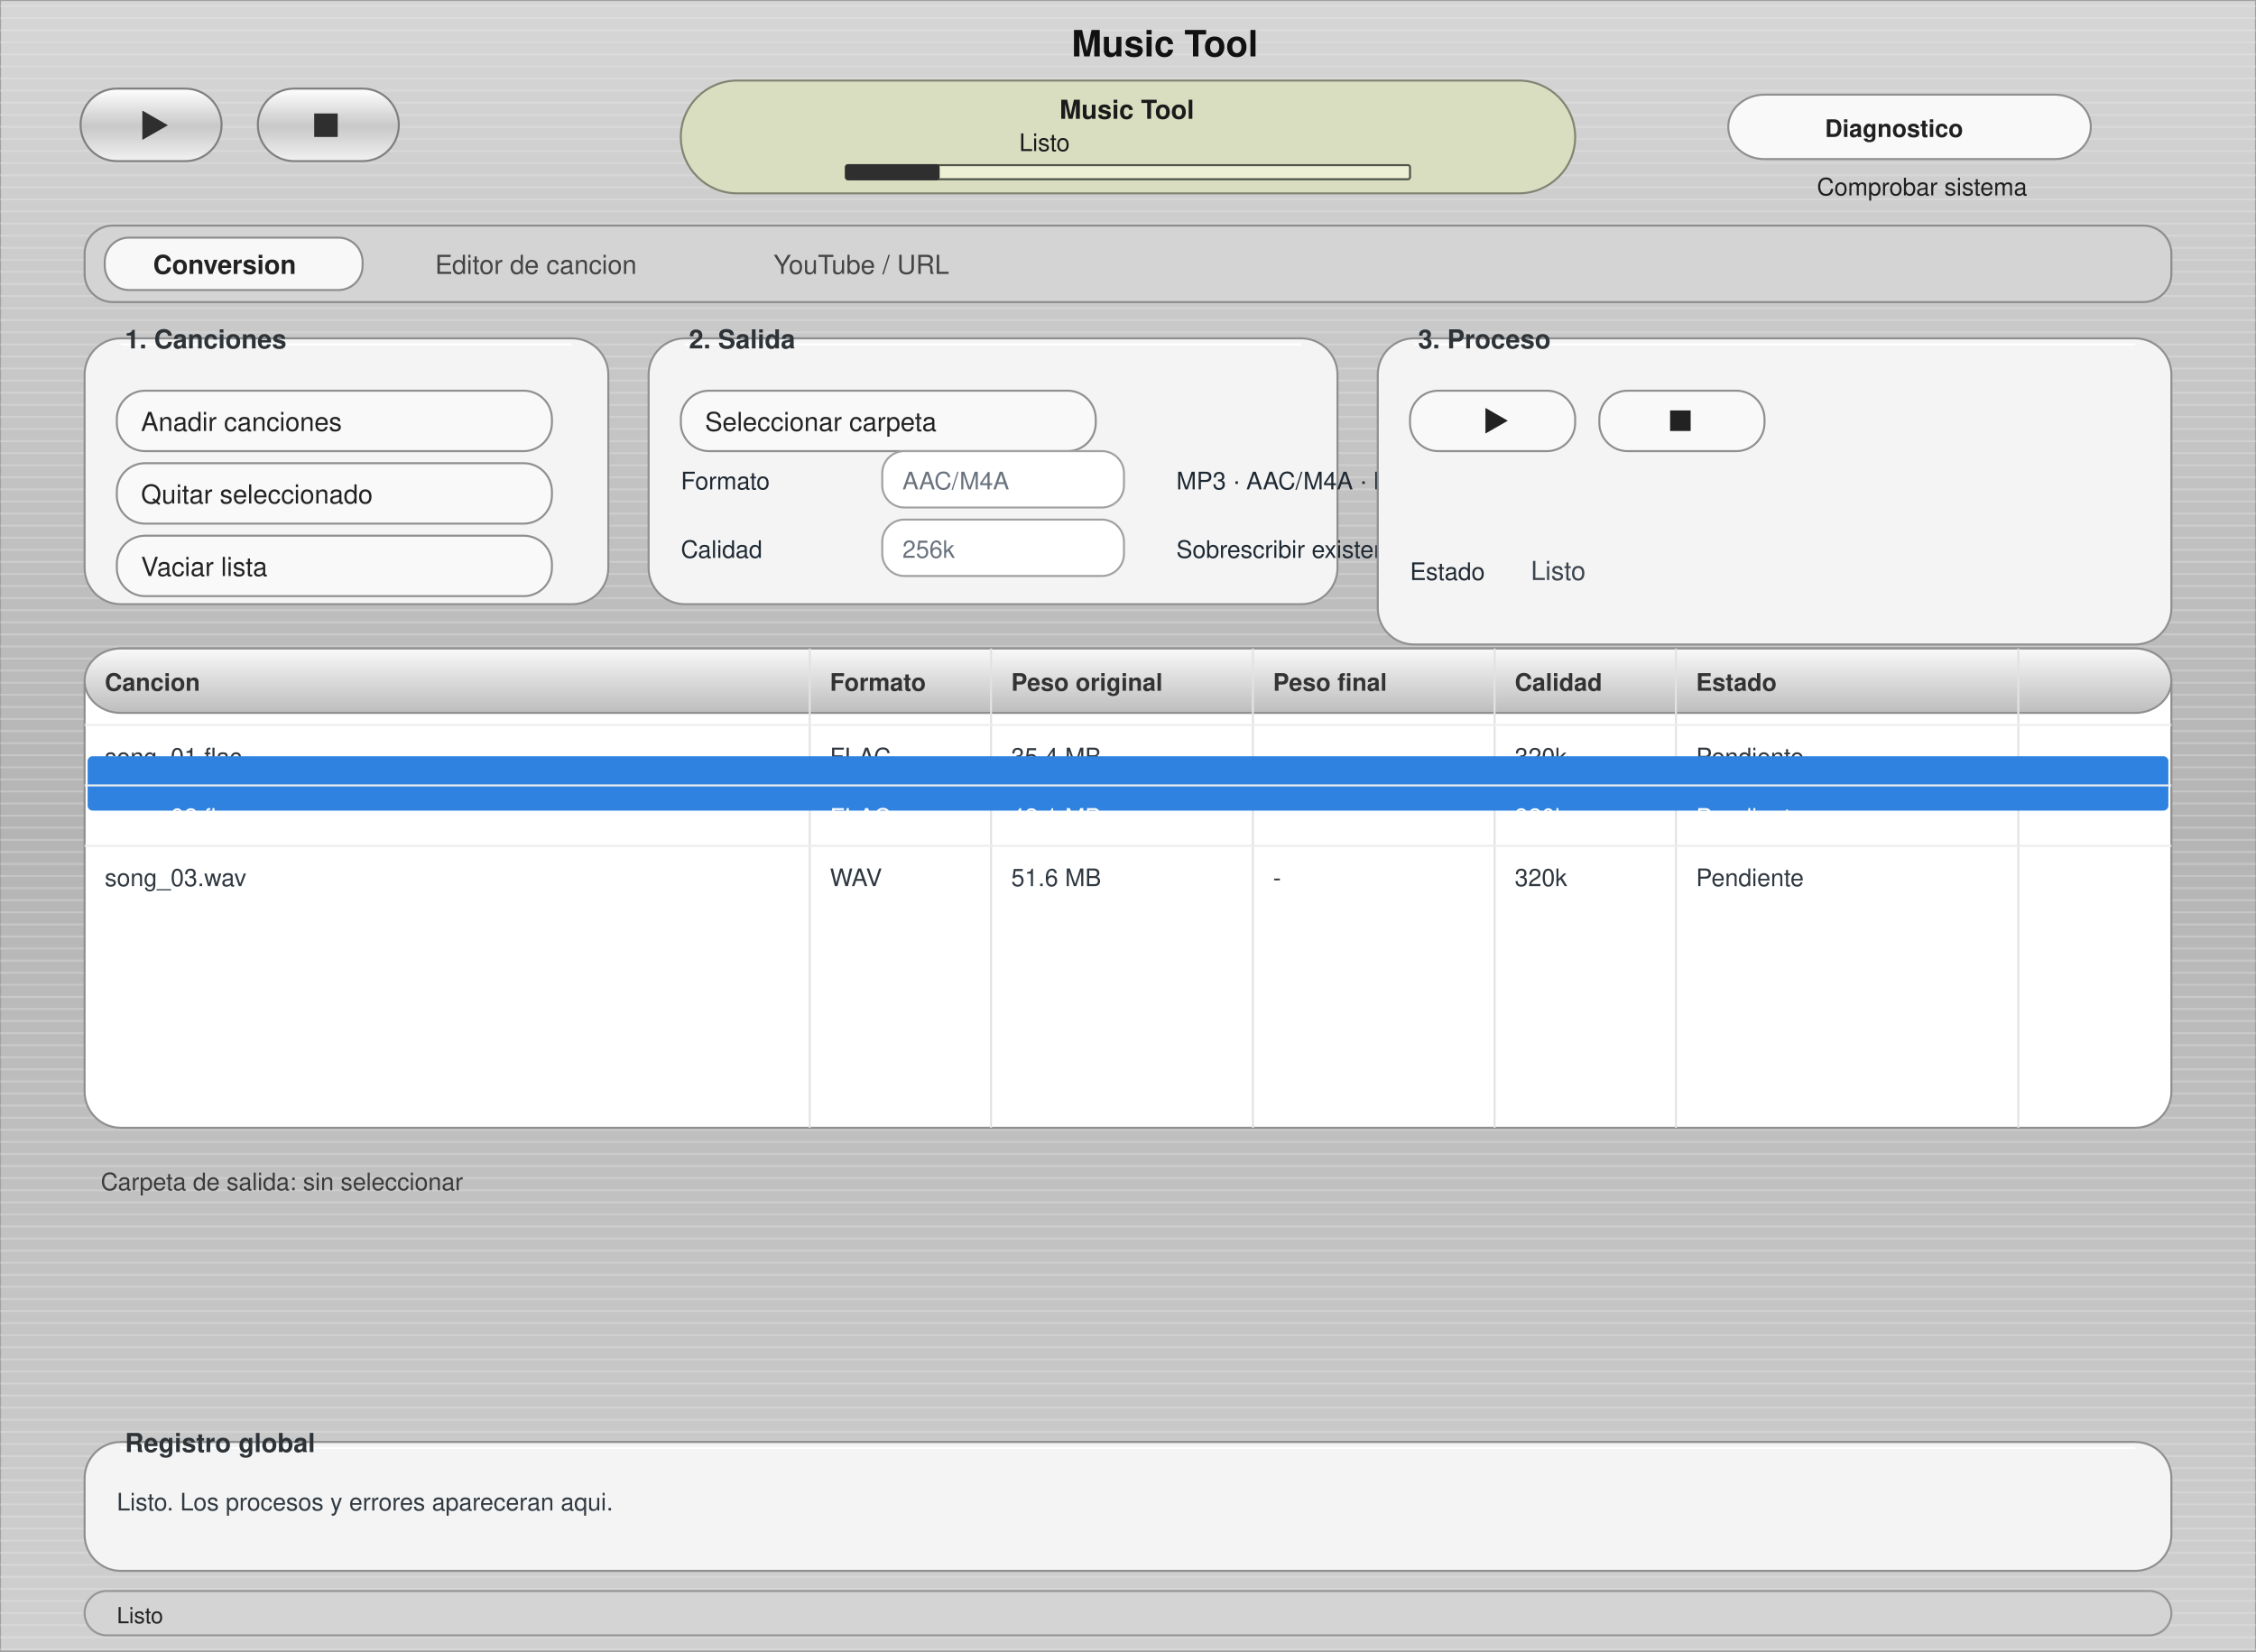
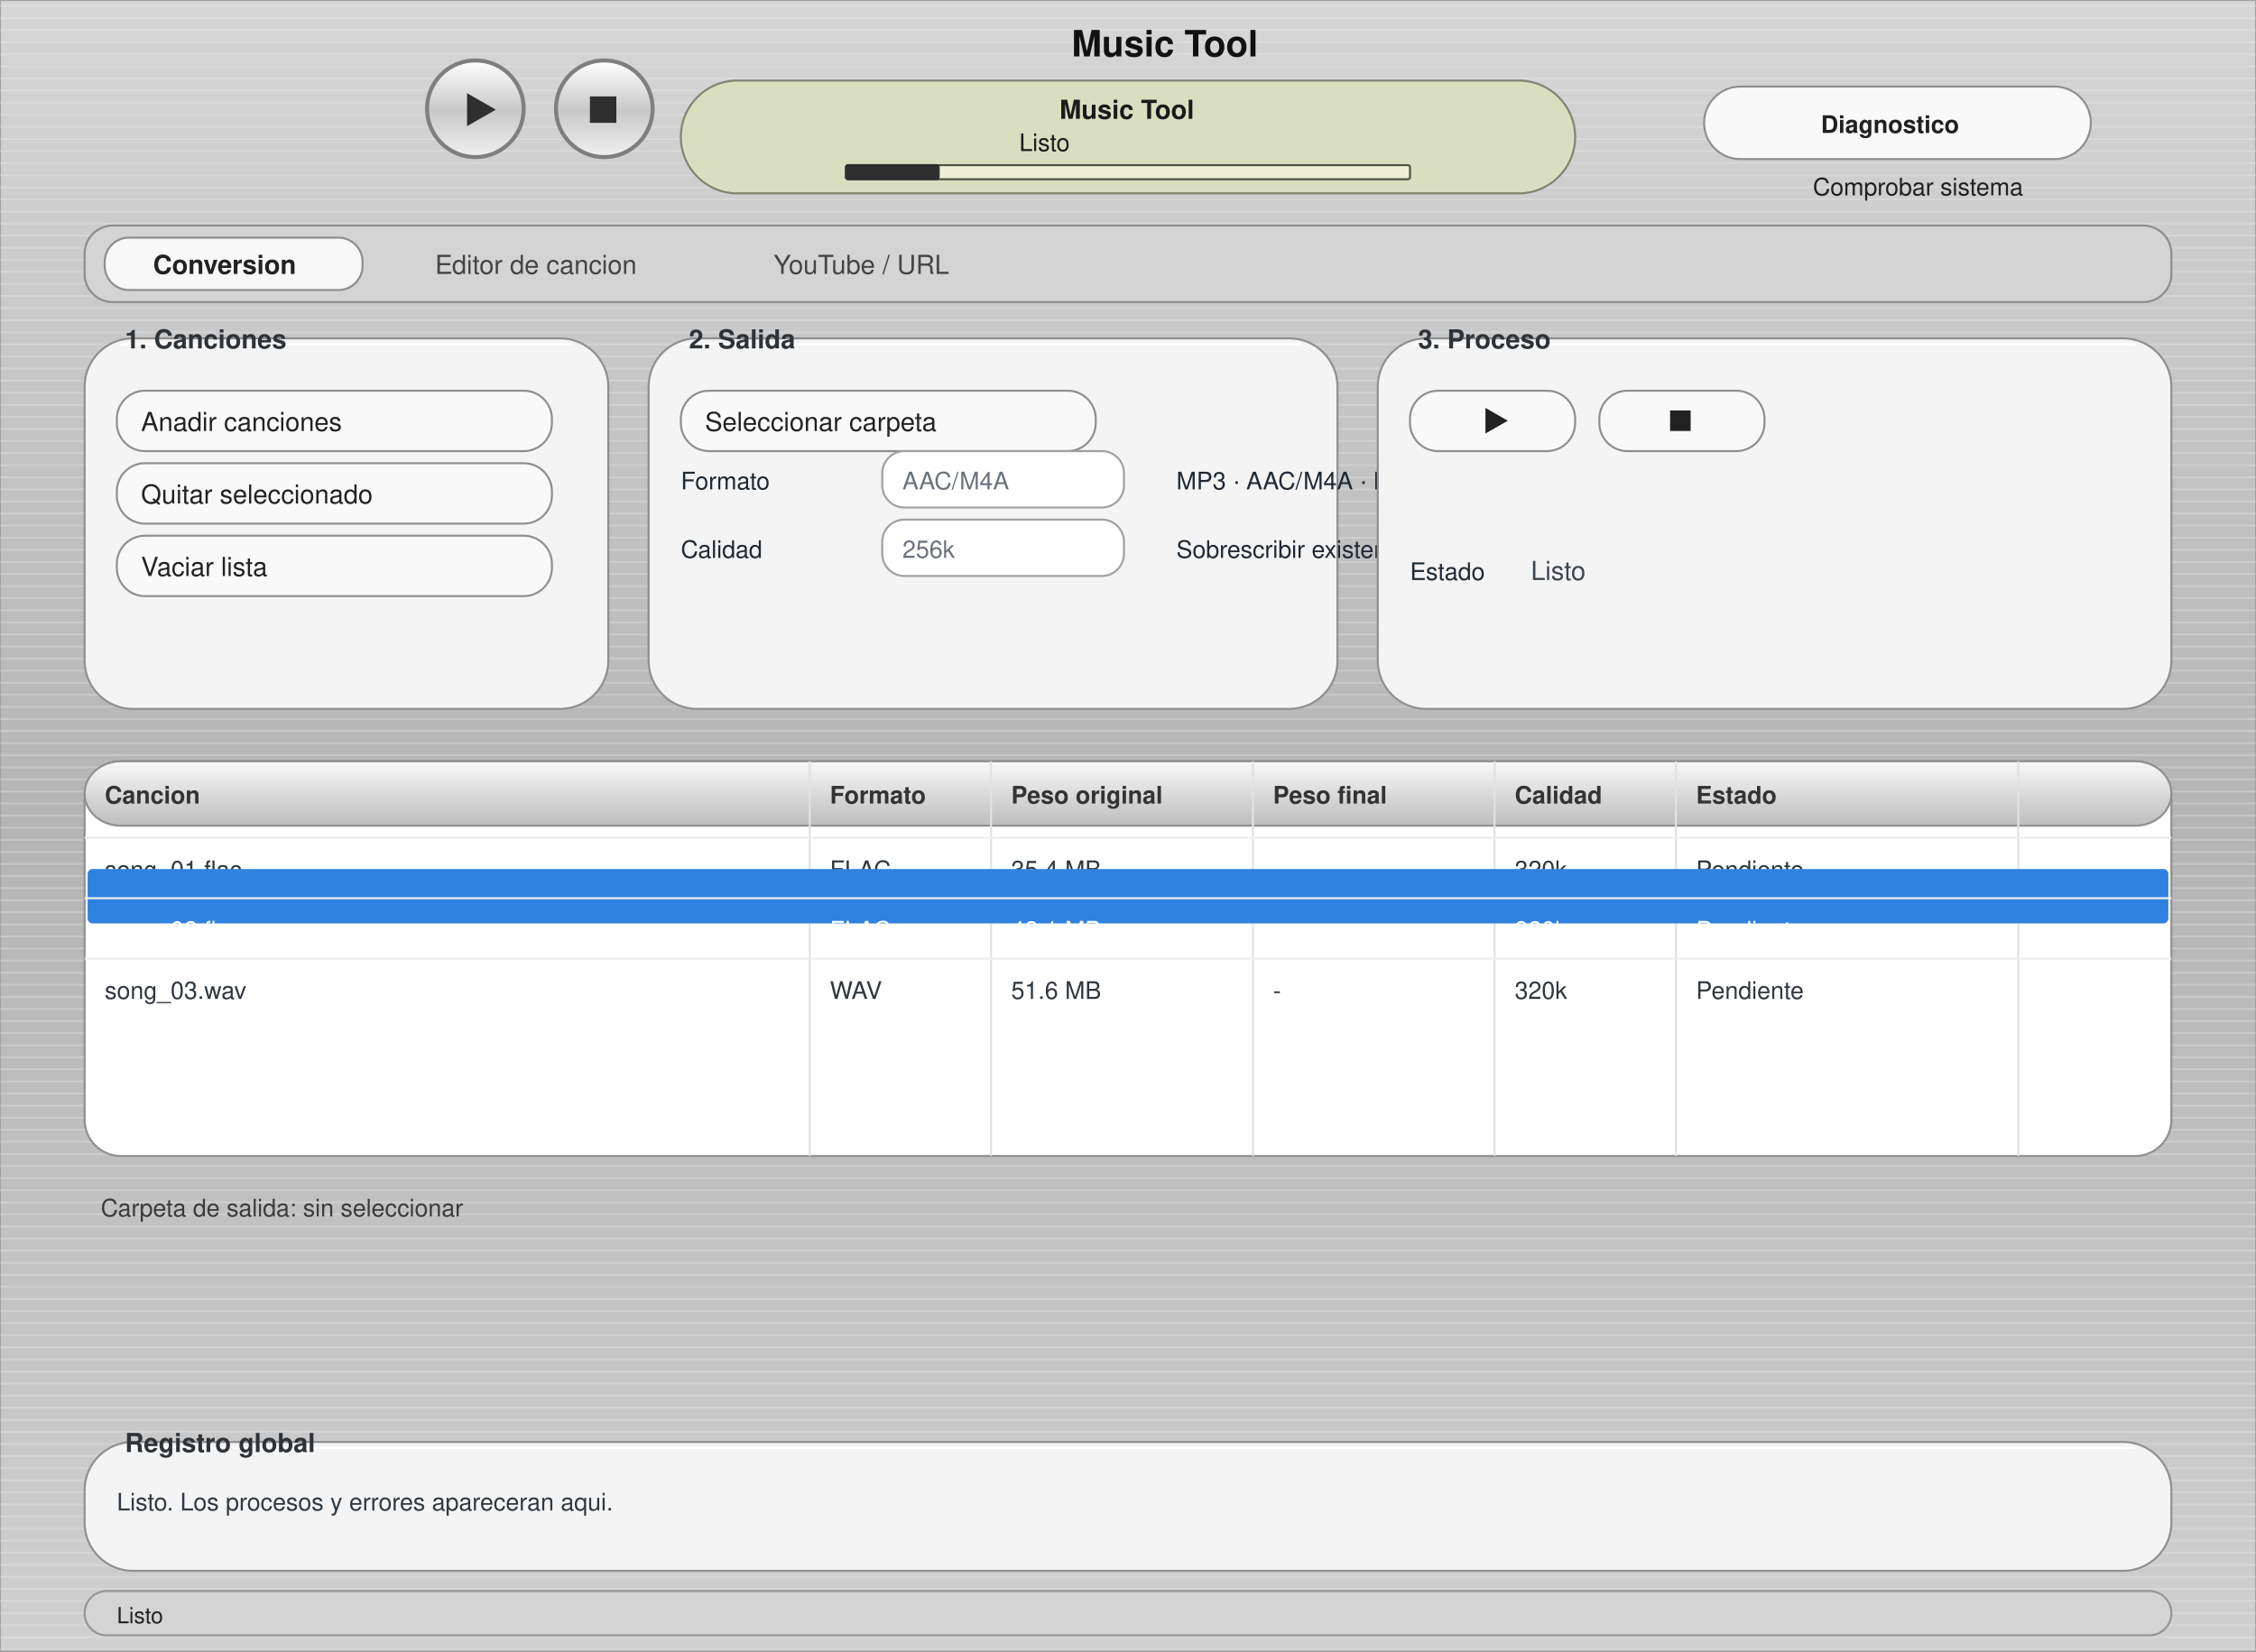
<svg xmlns="http://www.w3.org/2000/svg" width="1120" height="820" viewBox="0 0 1120 820">
  <defs>
    <linearGradient id="metal" x1="0" x2="0" y1="0" y2="1">
      <stop offset="0" stop-color="#d6d6d6" />
      <stop offset="0.5" stop-color="#b4b4b4" />
      <stop offset="1" stop-color="#d0d0d0" />
    </linearGradient>
    <linearGradient id="buttonChrome" x1="0" x2="0" y1="0" y2="1">
      <stop offset="0" stop-color="#ffffff" />
      <stop offset="0.52" stop-color="#c8c8c8" />
      <stop offset="1" stop-color="#f1f1f1" />
    </linearGradient>
    <linearGradient id="tableHeader" x1="0" x2="0" y1="0" y2="1">
      <stop offset="0" stop-color="#f9f9f9" />
      <stop offset="1" stop-color="#bdbdbd" />
    </linearGradient>
  </defs>
  <rect x="0" y="0" width="1120" height="820" rx="0" fill="url(#metal)" stroke="#a0a0a0" />
  <line x1="0" y1="3" x2="1120" y2="3" stroke="#eeeeee" opacity="0.28" />
  <line x1="0" y1="9" x2="1120" y2="9" stroke="#eeeeee" opacity="0.28" />
  <line x1="0" y1="15" x2="1120" y2="15" stroke="#eeeeee" opacity="0.28" />
  <line x1="0" y1="21" x2="1120" y2="21" stroke="#eeeeee" opacity="0.28" />
  <line x1="0" y1="27" x2="1120" y2="27" stroke="#eeeeee" opacity="0.28" />
  <line x1="0" y1="33" x2="1120" y2="33" stroke="#eeeeee" opacity="0.28" />
  <line x1="0" y1="39" x2="1120" y2="39" stroke="#eeeeee" opacity="0.28" />
  <line x1="0" y1="45" x2="1120" y2="45" stroke="#eeeeee" opacity="0.28" />
  <line x1="0" y1="51" x2="1120" y2="51" stroke="#eeeeee" opacity="0.28" />
  <line x1="0" y1="57" x2="1120" y2="57" stroke="#eeeeee" opacity="0.28" />
  <line x1="0" y1="63" x2="1120" y2="63" stroke="#eeeeee" opacity="0.28" />
  <line x1="0" y1="69" x2="1120" y2="69" stroke="#eeeeee" opacity="0.28" />
  <line x1="0" y1="75" x2="1120" y2="75" stroke="#eeeeee" opacity="0.28" />
  <line x1="0" y1="81" x2="1120" y2="81" stroke="#eeeeee" opacity="0.28" />
  <line x1="0" y1="87" x2="1120" y2="87" stroke="#eeeeee" opacity="0.28" />
  <line x1="0" y1="93" x2="1120" y2="93" stroke="#eeeeee" opacity="0.28" />
  <line x1="0" y1="99" x2="1120" y2="99" stroke="#eeeeee" opacity="0.28" />
  <line x1="0" y1="105" x2="1120" y2="105" stroke="#eeeeee" opacity="0.28" />
  <line x1="0" y1="111" x2="1120" y2="111" stroke="#eeeeee" opacity="0.28" />
  <line x1="0" y1="117" x2="1120" y2="117" stroke="#eeeeee" opacity="0.28" />
  <line x1="0" y1="123" x2="1120" y2="123" stroke="#eeeeee" opacity="0.28" />
  <line x1="0" y1="129" x2="1120" y2="129" stroke="#eeeeee" opacity="0.28" />
  <line x1="0" y1="135" x2="1120" y2="135" stroke="#eeeeee" opacity="0.28" />
  <line x1="0" y1="141" x2="1120" y2="141" stroke="#eeeeee" opacity="0.28" />
  <line x1="0" y1="147" x2="1120" y2="147" stroke="#eeeeee" opacity="0.28" />
  <line x1="0" y1="153" x2="1120" y2="153" stroke="#eeeeee" opacity="0.28" />
  <line x1="0" y1="159" x2="1120" y2="159" stroke="#eeeeee" opacity="0.28" />
  <line x1="0" y1="165" x2="1120" y2="165" stroke="#eeeeee" opacity="0.28" />
  <line x1="0" y1="171" x2="1120" y2="171" stroke="#eeeeee" opacity="0.28" />
  <line x1="0" y1="177" x2="1120" y2="177" stroke="#eeeeee" opacity="0.28" />
  <line x1="0" y1="183" x2="1120" y2="183" stroke="#eeeeee" opacity="0.28" />
  <line x1="0" y1="189" x2="1120" y2="189" stroke="#eeeeee" opacity="0.28" />
  <line x1="0" y1="195" x2="1120" y2="195" stroke="#eeeeee" opacity="0.28" />
  <line x1="0" y1="201" x2="1120" y2="201" stroke="#eeeeee" opacity="0.28" />
  <line x1="0" y1="207" x2="1120" y2="207" stroke="#eeeeee" opacity="0.28" />
  <line x1="0" y1="213" x2="1120" y2="213" stroke="#eeeeee" opacity="0.28" />
  <line x1="0" y1="219" x2="1120" y2="219" stroke="#eeeeee" opacity="0.28" />
  <line x1="0" y1="225" x2="1120" y2="225" stroke="#eeeeee" opacity="0.28" />
  <line x1="0" y1="231" x2="1120" y2="231" stroke="#eeeeee" opacity="0.28" />
  <line x1="0" y1="237" x2="1120" y2="237" stroke="#eeeeee" opacity="0.28" />
  <line x1="0" y1="243" x2="1120" y2="243" stroke="#eeeeee" opacity="0.28" />
  <line x1="0" y1="249" x2="1120" y2="249" stroke="#eeeeee" opacity="0.28" />
  <line x1="0" y1="255" x2="1120" y2="255" stroke="#eeeeee" opacity="0.28" />
  <line x1="0" y1="261" x2="1120" y2="261" stroke="#eeeeee" opacity="0.28" />
  <line x1="0" y1="267" x2="1120" y2="267" stroke="#eeeeee" opacity="0.28" />
  <line x1="0" y1="273" x2="1120" y2="273" stroke="#eeeeee" opacity="0.28" />
  <line x1="0" y1="279" x2="1120" y2="279" stroke="#eeeeee" opacity="0.28" />
  <line x1="0" y1="285" x2="1120" y2="285" stroke="#eeeeee" opacity="0.28" />
  <line x1="0" y1="291" x2="1120" y2="291" stroke="#eeeeee" opacity="0.28" />
  <line x1="0" y1="297" x2="1120" y2="297" stroke="#eeeeee" opacity="0.28" />
  <line x1="0" y1="303" x2="1120" y2="303" stroke="#eeeeee" opacity="0.28" />
  <line x1="0" y1="309" x2="1120" y2="309" stroke="#eeeeee" opacity="0.28" />
  <line x1="0" y1="315" x2="1120" y2="315" stroke="#eeeeee" opacity="0.28" />
  <line x1="0" y1="321" x2="1120" y2="321" stroke="#eeeeee" opacity="0.28" />
  <line x1="0" y1="327" x2="1120" y2="327" stroke="#eeeeee" opacity="0.28" />
  <line x1="0" y1="333" x2="1120" y2="333" stroke="#eeeeee" opacity="0.28" />
  <line x1="0" y1="339" x2="1120" y2="339" stroke="#eeeeee" opacity="0.28" />
  <line x1="0" y1="345" x2="1120" y2="345" stroke="#eeeeee" opacity="0.28" />
  <line x1="0" y1="351" x2="1120" y2="351" stroke="#eeeeee" opacity="0.28" />
  <line x1="0" y1="357" x2="1120" y2="357" stroke="#eeeeee" opacity="0.28" />
  <line x1="0" y1="363" x2="1120" y2="363" stroke="#eeeeee" opacity="0.28" />
  <line x1="0" y1="369" x2="1120" y2="369" stroke="#eeeeee" opacity="0.28" />
  <line x1="0" y1="375" x2="1120" y2="375" stroke="#eeeeee" opacity="0.28" />
  <line x1="0" y1="381" x2="1120" y2="381" stroke="#eeeeee" opacity="0.28" />
  <line x1="0" y1="387" x2="1120" y2="387" stroke="#eeeeee" opacity="0.28" />
  <line x1="0" y1="393" x2="1120" y2="393" stroke="#eeeeee" opacity="0.28" />
  <line x1="0" y1="399" x2="1120" y2="399" stroke="#eeeeee" opacity="0.28" />
  <line x1="0" y1="405" x2="1120" y2="405" stroke="#eeeeee" opacity="0.28" />
  <line x1="0" y1="411" x2="1120" y2="411" stroke="#eeeeee" opacity="0.28" />
  <line x1="0" y1="417" x2="1120" y2="417" stroke="#eeeeee" opacity="0.28" />
  <line x1="0" y1="423" x2="1120" y2="423" stroke="#eeeeee" opacity="0.28" />
  <line x1="0" y1="429" x2="1120" y2="429" stroke="#eeeeee" opacity="0.28" />
  <line x1="0" y1="435" x2="1120" y2="435" stroke="#eeeeee" opacity="0.28" />
  <line x1="0" y1="441" x2="1120" y2="441" stroke="#eeeeee" opacity="0.28" />
  <line x1="0" y1="447" x2="1120" y2="447" stroke="#eeeeee" opacity="0.28" />
  <line x1="0" y1="453" x2="1120" y2="453" stroke="#eeeeee" opacity="0.28" />
  <line x1="0" y1="459" x2="1120" y2="459" stroke="#eeeeee" opacity="0.28" />
  <line x1="0" y1="465" x2="1120" y2="465" stroke="#eeeeee" opacity="0.28" />
  <line x1="0" y1="471" x2="1120" y2="471" stroke="#eeeeee" opacity="0.28" />
  <line x1="0" y1="477" x2="1120" y2="477" stroke="#eeeeee" opacity="0.28" />
  <line x1="0" y1="483" x2="1120" y2="483" stroke="#eeeeee" opacity="0.28" />
  <line x1="0" y1="489" x2="1120" y2="489" stroke="#eeeeee" opacity="0.28" />
  <line x1="0" y1="495" x2="1120" y2="495" stroke="#eeeeee" opacity="0.28" />
  <line x1="0" y1="501" x2="1120" y2="501" stroke="#eeeeee" opacity="0.28" />
  <line x1="0" y1="507" x2="1120" y2="507" stroke="#eeeeee" opacity="0.28" />
  <line x1="0" y1="513" x2="1120" y2="513" stroke="#eeeeee" opacity="0.28" />
  <line x1="0" y1="519" x2="1120" y2="519" stroke="#eeeeee" opacity="0.28" />
  <line x1="0" y1="525" x2="1120" y2="525" stroke="#eeeeee" opacity="0.28" />
  <line x1="0" y1="531" x2="1120" y2="531" stroke="#eeeeee" opacity="0.28" />
  <line x1="0" y1="537" x2="1120" y2="537" stroke="#eeeeee" opacity="0.28" />
  <line x1="0" y1="543" x2="1120" y2="543" stroke="#eeeeee" opacity="0.28" />
  <line x1="0" y1="549" x2="1120" y2="549" stroke="#eeeeee" opacity="0.28" />
  <line x1="0" y1="555" x2="1120" y2="555" stroke="#eeeeee" opacity="0.28" />
  <line x1="0" y1="561" x2="1120" y2="561" stroke="#eeeeee" opacity="0.28" />
  <line x1="0" y1="567" x2="1120" y2="567" stroke="#eeeeee" opacity="0.28" />
  <line x1="0" y1="573" x2="1120" y2="573" stroke="#eeeeee" opacity="0.28" />
  <line x1="0" y1="579" x2="1120" y2="579" stroke="#eeeeee" opacity="0.28" />
  <line x1="0" y1="585" x2="1120" y2="585" stroke="#eeeeee" opacity="0.28" />
  <line x1="0" y1="591" x2="1120" y2="591" stroke="#eeeeee" opacity="0.28" />
  <line x1="0" y1="597" x2="1120" y2="597" stroke="#eeeeee" opacity="0.28" />
  <line x1="0" y1="603" x2="1120" y2="603" stroke="#eeeeee" opacity="0.28" />
  <line x1="0" y1="609" x2="1120" y2="609" stroke="#eeeeee" opacity="0.28" />
  <line x1="0" y1="615" x2="1120" y2="615" stroke="#eeeeee" opacity="0.28" />
  <line x1="0" y1="621" x2="1120" y2="621" stroke="#eeeeee" opacity="0.28" />
  <line x1="0" y1="627" x2="1120" y2="627" stroke="#eeeeee" opacity="0.28" />
  <line x1="0" y1="633" x2="1120" y2="633" stroke="#eeeeee" opacity="0.28" />
  <line x1="0" y1="639" x2="1120" y2="639" stroke="#eeeeee" opacity="0.28" />
  <line x1="0" y1="645" x2="1120" y2="645" stroke="#eeeeee" opacity="0.28" />
  <line x1="0" y1="651" x2="1120" y2="651" stroke="#eeeeee" opacity="0.28" />
  <line x1="0" y1="657" x2="1120" y2="657" stroke="#eeeeee" opacity="0.28" />
  <line x1="0" y1="663" x2="1120" y2="663" stroke="#eeeeee" opacity="0.28" />
  <line x1="0" y1="669" x2="1120" y2="669" stroke="#eeeeee" opacity="0.28" />
  <line x1="0" y1="675" x2="1120" y2="675" stroke="#eeeeee" opacity="0.28" />
  <line x1="0" y1="681" x2="1120" y2="681" stroke="#eeeeee" opacity="0.28" />
  <line x1="0" y1="687" x2="1120" y2="687" stroke="#eeeeee" opacity="0.28" />
  <line x1="0" y1="693" x2="1120" y2="693" stroke="#eeeeee" opacity="0.28" />
  <line x1="0" y1="699" x2="1120" y2="699" stroke="#eeeeee" opacity="0.28" />
  <line x1="0" y1="705" x2="1120" y2="705" stroke="#eeeeee" opacity="0.28" />
  <line x1="0" y1="711" x2="1120" y2="711" stroke="#eeeeee" opacity="0.28" />
  <line x1="0" y1="717" x2="1120" y2="717" stroke="#eeeeee" opacity="0.28" />
  <line x1="0" y1="723" x2="1120" y2="723" stroke="#eeeeee" opacity="0.28" />
  <line x1="0" y1="729" x2="1120" y2="729" stroke="#eeeeee" opacity="0.28" />
  <line x1="0" y1="735" x2="1120" y2="735" stroke="#eeeeee" opacity="0.28" />
  <line x1="0" y1="741" x2="1120" y2="741" stroke="#eeeeee" opacity="0.28" />
  <line x1="0" y1="747" x2="1120" y2="747" stroke="#eeeeee" opacity="0.28" />
  <line x1="0" y1="753" x2="1120" y2="753" stroke="#eeeeee" opacity="0.28" />
  <line x1="0" y1="759" x2="1120" y2="759" stroke="#eeeeee" opacity="0.28" />
  <line x1="0" y1="765" x2="1120" y2="765" stroke="#eeeeee" opacity="0.28" />
  <line x1="0" y1="771" x2="1120" y2="771" stroke="#eeeeee" opacity="0.28" />
  <line x1="0" y1="777" x2="1120" y2="777" stroke="#eeeeee" opacity="0.28" />
  <line x1="0" y1="783" x2="1120" y2="783" stroke="#eeeeee" opacity="0.28" />
  <line x1="0" y1="789" x2="1120" y2="789" stroke="#eeeeee" opacity="0.28" />
  <line x1="0" y1="795" x2="1120" y2="795" stroke="#eeeeee" opacity="0.28" />
  <line x1="0" y1="801" x2="1120" y2="801" stroke="#eeeeee" opacity="0.28" />
  <line x1="0" y1="807" x2="1120" y2="807" stroke="#eeeeee" opacity="0.28" />
  <line x1="0" y1="813" x2="1120" y2="813" stroke="#eeeeee" opacity="0.28" />
  <line x1="0" y1="819" x2="1120" y2="819" stroke="#eeeeee" opacity="0.28" />
  <text x="532" y="28" font-family="-apple-system, BlinkMacSystemFont, Helvetica, Arial, sans-serif" font-size="18" font-weight="700" fill="#111111">Music Tool</text>
-   <rect x="40" y="44" width="70" height="36" rx="18" fill="url(#buttonChrome)" stroke="#7f7f7f" />
-   <text x="69" y="68" font-family="-apple-system, BlinkMacSystemFont, Helvetica, Arial, sans-serif" font-size="16" font-weight="700" fill="#2f2f2f">▶</text>
-   <rect x="128" y="44" width="70" height="36" rx="18" fill="url(#buttonChrome)" stroke="#7f7f7f" />
-   <text x="157" y="68" font-family="-apple-system, BlinkMacSystemFont, Helvetica, Arial, sans-serif" font-size="16" font-weight="700" fill="#2f2f2f">■</text>
+   <circle cx="236" cy="54" r="24" fill="url(#buttonChrome)" stroke="#7f7f7f" stroke-width="2" />
+   <text x="230" y="61" font-family="-apple-system, BlinkMacSystemFont, Helvetica, Arial, sans-serif" font-size="18" font-weight="700" fill="#2f2f2f">▶</text>
+   <circle cx="300" cy="54" r="24" fill="url(#buttonChrome)" stroke="#7f7f7f" stroke-width="2" />
+   <text x="294" y="61" font-family="-apple-system, BlinkMacSystemFont, Helvetica, Arial, sans-serif" font-size="18" font-weight="700" fill="#2f2f2f">■</text>
  <rect x="338" y="40" width="444" height="56" rx="28" fill="#d9dec0" stroke="#7f8572" />
  <text x="526" y="59" font-family="-apple-system, BlinkMacSystemFont, Helvetica, Arial, sans-serif" font-size="13" font-weight="700" fill="#1b1b1b">Music Tool</text>
  <text x="506" y="75" font-family="-apple-system, BlinkMacSystemFont, Helvetica, Arial, sans-serif" font-size="12" font-weight="400" fill="#1b1b1b">Listo</text>
  <rect x="420" y="82" width="280" height="7" rx="1" fill="#edf0d5" stroke="#4f5447" />
  <rect x="420" y="82" width="46" height="7" rx="1" fill="#2f2f2f" stroke="#2f2f2f" />
-   <rect x="858" y="47" width="180" height="32" rx="18" fill="#f9f9f9" stroke="#8f8f8f" />
-   <text x="906" y="68" font-family="-apple-system, BlinkMacSystemFont, Helvetica, Arial, sans-serif" font-size="12" font-weight="700" fill="#202020">Diagnostico</text>
-   <text x="902" y="97" font-family="-apple-system, BlinkMacSystemFont, Helvetica, Arial, sans-serif" font-size="12" font-weight="400" fill="#202020">Comprobar sistema</text>
+   <rect x="846" y="43" width="192" height="36" rx="18" fill="#f9f9f9" stroke="#8f8f8f" />
+   <text x="904" y="66" font-family="-apple-system, BlinkMacSystemFont, Helvetica, Arial, sans-serif" font-size="12" font-weight="700" fill="#202020">Diagnostico</text>
+   <text x="900" y="97" font-family="-apple-system, BlinkMacSystemFont, Helvetica, Arial, sans-serif" font-size="12" font-weight="400" fill="#202020">Comprobar sistema</text>
  <rect x="42" y="112" width="1036" height="38" rx="14" fill="#d4d4d4" stroke="#8d8d8d" />
  <rect x="52" y="118" width="128" height="26" rx="12" fill="#f8f8f8" stroke="#8d8d8d" />
  <text x="76" y="136" font-family="-apple-system, BlinkMacSystemFont, Helvetica, Arial, sans-serif" font-size="13" font-weight="600" fill="#222">Conversion</text>
  <text x="216" y="136" font-family="-apple-system, BlinkMacSystemFont, Helvetica, Arial, sans-serif" font-size="13" font-weight="500" fill="#444">Editor de cancion</text>
  <text x="384" y="136" font-family="-apple-system, BlinkMacSystemFont, Helvetica, Arial, sans-serif" font-size="13" font-weight="500" fill="#444">YouTube / URL</text>
-   <rect x="42" y="168" width="260" height="132" rx="18" fill="#f4f4f4" stroke="#8f8f8f" />
+   <rect x="42" y="168" width="260" height="184" rx="24" fill="#f4f4f4" stroke="#8f8f8f" />
  <line x1="60" y1="171" x2="284" y2="171" stroke="#ffffff" />
  <text x="62" y="173" font-family="-apple-system, BlinkMacSystemFont, Helvetica, Arial, sans-serif" font-size="13" font-weight="600" fill="#2e3338">1. Canciones</text>
  <rect x="58" y="194" width="216" height="30" rx="14" fill="#f9f9f9" stroke="#8f8f8f" />
  <text x="70" y="214" font-family="-apple-system, BlinkMacSystemFont, Helvetica, Arial, sans-serif" font-size="13" font-weight="500" fill="#222">Anadir canciones</text>
  <rect x="58" y="230" width="216" height="30" rx="14" fill="#f9f9f9" stroke="#8f8f8f" />
  <text x="70" y="250" font-family="-apple-system, BlinkMacSystemFont, Helvetica, Arial, sans-serif" font-size="13" font-weight="500" fill="#222">Quitar seleccionado</text>
  <rect x="58" y="266" width="216" height="30" rx="14" fill="#f9f9f9" stroke="#8f8f8f" />
  <text x="70" y="286" font-family="-apple-system, BlinkMacSystemFont, Helvetica, Arial, sans-serif" font-size="13" font-weight="500" fill="#222">Vaciar lista</text>
-   <rect x="322" y="168" width="342" height="132" rx="18" fill="#f4f4f4" stroke="#8f8f8f" />
+   <rect x="322" y="168" width="342" height="184" rx="24" fill="#f4f4f4" stroke="#8f8f8f" />
  <line x1="340" y1="171" x2="646" y2="171" stroke="#ffffff" />
  <text x="342" y="173" font-family="-apple-system, BlinkMacSystemFont, Helvetica, Arial, sans-serif" font-size="13" font-weight="600" fill="#2e3338">2. Salida</text>
  <rect x="338" y="194" width="206" height="30" rx="14" fill="#f9f9f9" stroke="#8f8f8f" />
  <text x="350" y="214" font-family="-apple-system, BlinkMacSystemFont, Helvetica, Arial, sans-serif" font-size="13" font-weight="500" fill="#222">Seleccionar carpeta</text>
  <text x="338" y="243" font-family="-apple-system, BlinkMacSystemFont, Helvetica, Arial, sans-serif" font-size="12" font-weight="500" fill="#1f2933">Formato</text>
  <rect x="438" y="224" width="120" height="28" rx="11" fill="#ffffff" stroke="#a1a1a1" />
  <text x="448" y="243" font-family="-apple-system, BlinkMacSystemFont, Helvetica, Arial, sans-serif" font-size="12" font-weight="400" fill="#69727d">AAC/M4A</text>
  <text x="338" y="277" font-family="-apple-system, BlinkMacSystemFont, Helvetica, Arial, sans-serif" font-size="12" font-weight="500" fill="#1f2933">Calidad</text>
  <rect x="438" y="258" width="120" height="28" rx="11" fill="#ffffff" stroke="#a1a1a1" />
  <text x="448" y="277" font-family="-apple-system, BlinkMacSystemFont, Helvetica, Arial, sans-serif" font-size="12" font-weight="400" fill="#69727d">256k</text>
  <text x="584" y="243" font-family="-apple-system, BlinkMacSystemFont, Helvetica, Arial, sans-serif" font-size="12" font-weight="400" fill="#1f2933">MP3 · AAC/M4A · FLAC · WAV</text>
  <text x="584" y="277" font-family="-apple-system, BlinkMacSystemFont, Helvetica, Arial, sans-serif" font-size="12" font-weight="400" fill="#1f2933">Sobrescribir existentes</text>
-   <rect x="684" y="168" width="394" height="152" rx="18" fill="#f4f4f4" stroke="#8f8f8f" />
+   <rect x="684" y="168" width="394" height="184" rx="24" fill="#f4f4f4" stroke="#8f8f8f" />
  <line x1="702" y1="171" x2="1060" y2="171" stroke="#ffffff" />
  <text x="704" y="173" font-family="-apple-system, BlinkMacSystemFont, Helvetica, Arial, sans-serif" font-size="13" font-weight="600" fill="#2e3338">3. Proceso</text>
  <rect x="700" y="194" width="82" height="30" rx="14" fill="#f9f9f9" stroke="#8f8f8f" />
  <text x="736" y="214" font-family="-apple-system, BlinkMacSystemFont, Helvetica, Arial, sans-serif" font-size="14" font-weight="700" fill="#222">▶</text>
  <rect x="794" y="194" width="82" height="30" rx="14" fill="#f9f9f9" stroke="#8f8f8f" />
  <text x="830" y="214" font-family="-apple-system, BlinkMacSystemFont, Helvetica, Arial, sans-serif" font-size="14" font-weight="700" fill="#222">■</text>
  <text x="700" y="288" font-family="-apple-system, BlinkMacSystemFont, Helvetica, Arial, sans-serif" font-size="12" font-weight="500" fill="#1f2933">Estado</text>
  <text x="760" y="288" font-family="-apple-system, BlinkMacSystemFont, Helvetica, Arial, sans-serif" font-size="13" font-weight="400" fill="#3d454f">Listo</text>
-   <rect x="42" y="322" width="1036" height="238" rx="18" fill="#ffffff" stroke="#8f8f8f" />
-   <rect x="42" y="322" width="1036" height="32" rx="18" fill="url(#tableHeader)" stroke="#8f8f8f" />
-   <text x="52" y="343" font-family="-apple-system, BlinkMacSystemFont, Helvetica, Arial, sans-serif" font-size="12" font-weight="600" fill="#333">Cancion</text>
-   <line x1="402" y1="322" x2="402" y2="560" stroke="#e2e2e2" />
-   <text x="412" y="343" font-family="-apple-system, BlinkMacSystemFont, Helvetica, Arial, sans-serif" font-size="12" font-weight="600" fill="#333">Formato</text>
-   <line x1="492" y1="322" x2="492" y2="560" stroke="#e2e2e2" />
-   <text x="502" y="343" font-family="-apple-system, BlinkMacSystemFont, Helvetica, Arial, sans-serif" font-size="12" font-weight="600" fill="#333">Peso original</text>
-   <line x1="622" y1="322" x2="622" y2="560" stroke="#e2e2e2" />
-   <text x="632" y="343" font-family="-apple-system, BlinkMacSystemFont, Helvetica, Arial, sans-serif" font-size="12" font-weight="600" fill="#333">Peso final</text>
-   <line x1="742" y1="322" x2="742" y2="560" stroke="#e2e2e2" />
-   <text x="752" y="343" font-family="-apple-system, BlinkMacSystemFont, Helvetica, Arial, sans-serif" font-size="12" font-weight="600" fill="#333">Calidad</text>
-   <line x1="832" y1="322" x2="832" y2="560" stroke="#e2e2e2" />
-   <text x="842" y="343" font-family="-apple-system, BlinkMacSystemFont, Helvetica, Arial, sans-serif" font-size="12" font-weight="600" fill="#333">Estado</text>
-   <line x1="1002" y1="322" x2="1002" y2="560" stroke="#e2e2e2" />
-   <line x1="42" y1="360" x2="1078" y2="360" stroke="#eeeeee" />
-   <text x="52" y="380" font-family="-apple-system, BlinkMacSystemFont, Helvetica, Arial, sans-serif" font-size="12" font-weight="400" fill="#2f3740">song_01.flac</text>
-   <text x="412" y="380" font-family="-apple-system, BlinkMacSystemFont, Helvetica, Arial, sans-serif" font-size="12" font-weight="400" fill="#2f3740">FLAC</text>
-   <text x="502" y="380" font-family="-apple-system, BlinkMacSystemFont, Helvetica, Arial, sans-serif" font-size="12" font-weight="400" fill="#2f3740">35.4 MB</text>
-   <text x="632" y="380" font-family="-apple-system, BlinkMacSystemFont, Helvetica, Arial, sans-serif" font-size="12" font-weight="400" fill="#2f3740">-</text>
-   <text x="752" y="380" font-family="-apple-system, BlinkMacSystemFont, Helvetica, Arial, sans-serif" font-size="12" font-weight="400" fill="#2f3740">320k</text>
-   <text x="842" y="380" font-family="-apple-system, BlinkMacSystemFont, Helvetica, Arial, sans-serif" font-size="12" font-weight="400" fill="#2f3740">Pendiente</text>
-   <rect x="44" y="376" width="1032" height="26" rx="2" fill="#2f82df" stroke="#2f82df" />
-   <line x1="42" y1="390" x2="1078" y2="390" stroke="#eeeeee" />
-   <text x="52" y="410" font-family="-apple-system, BlinkMacSystemFont, Helvetica, Arial, sans-serif" font-size="12" font-weight="400" fill="#ffffff">song_02.flac</text>
-   <text x="412" y="410" font-family="-apple-system, BlinkMacSystemFont, Helvetica, Arial, sans-serif" font-size="12" font-weight="400" fill="#ffffff">FLAC</text>
-   <text x="502" y="410" font-family="-apple-system, BlinkMacSystemFont, Helvetica, Arial, sans-serif" font-size="12" font-weight="400" fill="#ffffff">42.1 MB</text>
-   <text x="632" y="410" font-family="-apple-system, BlinkMacSystemFont, Helvetica, Arial, sans-serif" font-size="12" font-weight="400" fill="#ffffff">-</text>
-   <text x="752" y="410" font-family="-apple-system, BlinkMacSystemFont, Helvetica, Arial, sans-serif" font-size="12" font-weight="400" fill="#ffffff">320k</text>
-   <text x="842" y="410" font-family="-apple-system, BlinkMacSystemFont, Helvetica, Arial, sans-serif" font-size="12" font-weight="400" fill="#ffffff">Pendiente</text>
-   <line x1="42" y1="420" x2="1078" y2="420" stroke="#eeeeee" />
-   <text x="52" y="440" font-family="-apple-system, BlinkMacSystemFont, Helvetica, Arial, sans-serif" font-size="12" font-weight="400" fill="#2f3740">song_03.wav</text>
-   <text x="412" y="440" font-family="-apple-system, BlinkMacSystemFont, Helvetica, Arial, sans-serif" font-size="12" font-weight="400" fill="#2f3740">WAV</text>
-   <text x="502" y="440" font-family="-apple-system, BlinkMacSystemFont, Helvetica, Arial, sans-serif" font-size="12" font-weight="400" fill="#2f3740">51.6 MB</text>
-   <text x="632" y="440" font-family="-apple-system, BlinkMacSystemFont, Helvetica, Arial, sans-serif" font-size="12" font-weight="400" fill="#2f3740">-</text>
-   <text x="752" y="440" font-family="-apple-system, BlinkMacSystemFont, Helvetica, Arial, sans-serif" font-size="12" font-weight="400" fill="#2f3740">320k</text>
-   <text x="842" y="440" font-family="-apple-system, BlinkMacSystemFont, Helvetica, Arial, sans-serif" font-size="12" font-weight="400" fill="#2f3740">Pendiente</text>
-   <text x="50" y="591" font-family="-apple-system, BlinkMacSystemFont, Helvetica, Arial, sans-serif" font-size="12" font-weight="400" fill="#3b3b3b">Carpeta de salida: sin seleccionar</text>
-   <rect x="42" y="716" width="1036" height="64" rx="18" fill="#f4f4f4" stroke="#8f8f8f" />
+   <rect x="42" y="378" width="1036" height="196" rx="18" fill="#ffffff" stroke="#8f8f8f" />
+   <rect x="42" y="378" width="1036" height="32" rx="18" fill="url(#tableHeader)" stroke="#8f8f8f" />
+   <text x="52" y="399" font-family="-apple-system, BlinkMacSystemFont, Helvetica, Arial, sans-serif" font-size="12" font-weight="600" fill="#333">Cancion</text>
+   <line x1="402" y1="378" x2="402" y2="574" stroke="#e2e2e2" />
+   <text x="412" y="399" font-family="-apple-system, BlinkMacSystemFont, Helvetica, Arial, sans-serif" font-size="12" font-weight="600" fill="#333">Formato</text>
+   <line x1="492" y1="378" x2="492" y2="574" stroke="#e2e2e2" />
+   <text x="502" y="399" font-family="-apple-system, BlinkMacSystemFont, Helvetica, Arial, sans-serif" font-size="12" font-weight="600" fill="#333">Peso original</text>
+   <line x1="622" y1="378" x2="622" y2="574" stroke="#e2e2e2" />
+   <text x="632" y="399" font-family="-apple-system, BlinkMacSystemFont, Helvetica, Arial, sans-serif" font-size="12" font-weight="600" fill="#333">Peso final</text>
+   <line x1="742" y1="378" x2="742" y2="574" stroke="#e2e2e2" />
+   <text x="752" y="399" font-family="-apple-system, BlinkMacSystemFont, Helvetica, Arial, sans-serif" font-size="12" font-weight="600" fill="#333">Calidad</text>
+   <line x1="832" y1="378" x2="832" y2="574" stroke="#e2e2e2" />
+   <text x="842" y="399" font-family="-apple-system, BlinkMacSystemFont, Helvetica, Arial, sans-serif" font-size="12" font-weight="600" fill="#333">Estado</text>
+   <line x1="1002" y1="378" x2="1002" y2="574" stroke="#e2e2e2" />
+   <line x1="42" y1="416" x2="1078" y2="416" stroke="#eeeeee" />
+   <text x="52" y="436" font-family="-apple-system, BlinkMacSystemFont, Helvetica, Arial, sans-serif" font-size="12" font-weight="400" fill="#2f3740">song_01.flac</text>
+   <text x="412" y="436" font-family="-apple-system, BlinkMacSystemFont, Helvetica, Arial, sans-serif" font-size="12" font-weight="400" fill="#2f3740">FLAC</text>
+   <text x="502" y="436" font-family="-apple-system, BlinkMacSystemFont, Helvetica, Arial, sans-serif" font-size="12" font-weight="400" fill="#2f3740">35.4 MB</text>
+   <text x="632" y="436" font-family="-apple-system, BlinkMacSystemFont, Helvetica, Arial, sans-serif" font-size="12" font-weight="400" fill="#2f3740">-</text>
+   <text x="752" y="436" font-family="-apple-system, BlinkMacSystemFont, Helvetica, Arial, sans-serif" font-size="12" font-weight="400" fill="#2f3740">320k</text>
+   <text x="842" y="436" font-family="-apple-system, BlinkMacSystemFont, Helvetica, Arial, sans-serif" font-size="12" font-weight="400" fill="#2f3740">Pendiente</text>
+   <rect x="44" y="432" width="1032" height="26" rx="2" fill="#2f82df" stroke="#2f82df" />
+   <line x1="42" y1="446" x2="1078" y2="446" stroke="#eeeeee" />
+   <text x="52" y="466" font-family="-apple-system, BlinkMacSystemFont, Helvetica, Arial, sans-serif" font-size="12" font-weight="400" fill="#ffffff">song_02.flac</text>
+   <text x="412" y="466" font-family="-apple-system, BlinkMacSystemFont, Helvetica, Arial, sans-serif" font-size="12" font-weight="400" fill="#ffffff">FLAC</text>
+   <text x="502" y="466" font-family="-apple-system, BlinkMacSystemFont, Helvetica, Arial, sans-serif" font-size="12" font-weight="400" fill="#ffffff">42.1 MB</text>
+   <text x="632" y="466" font-family="-apple-system, BlinkMacSystemFont, Helvetica, Arial, sans-serif" font-size="12" font-weight="400" fill="#ffffff">-</text>
+   <text x="752" y="466" font-family="-apple-system, BlinkMacSystemFont, Helvetica, Arial, sans-serif" font-size="12" font-weight="400" fill="#ffffff">320k</text>
+   <text x="842" y="466" font-family="-apple-system, BlinkMacSystemFont, Helvetica, Arial, sans-serif" font-size="12" font-weight="400" fill="#ffffff">Pendiente</text>
+   <line x1="42" y1="476" x2="1078" y2="476" stroke="#eeeeee" />
+   <text x="52" y="496" font-family="-apple-system, BlinkMacSystemFont, Helvetica, Arial, sans-serif" font-size="12" font-weight="400" fill="#2f3740">song_03.wav</text>
+   <text x="412" y="496" font-family="-apple-system, BlinkMacSystemFont, Helvetica, Arial, sans-serif" font-size="12" font-weight="400" fill="#2f3740">WAV</text>
+   <text x="502" y="496" font-family="-apple-system, BlinkMacSystemFont, Helvetica, Arial, sans-serif" font-size="12" font-weight="400" fill="#2f3740">51.6 MB</text>
+   <text x="632" y="496" font-family="-apple-system, BlinkMacSystemFont, Helvetica, Arial, sans-serif" font-size="12" font-weight="400" fill="#2f3740">-</text>
+   <text x="752" y="496" font-family="-apple-system, BlinkMacSystemFont, Helvetica, Arial, sans-serif" font-size="12" font-weight="400" fill="#2f3740">320k</text>
+   <text x="842" y="496" font-family="-apple-system, BlinkMacSystemFont, Helvetica, Arial, sans-serif" font-size="12" font-weight="400" fill="#2f3740">Pendiente</text>
+   <text x="50" y="604" font-family="-apple-system, BlinkMacSystemFont, Helvetica, Arial, sans-serif" font-size="12" font-weight="400" fill="#3b3b3b">Carpeta de salida: sin seleccionar</text>
+   <rect x="42" y="716" width="1036" height="64" rx="24" fill="#f4f4f4" stroke="#8f8f8f" />
  <line x1="60" y1="719" x2="1060" y2="719" stroke="#ffffff" />
  <text x="62" y="721" font-family="-apple-system, BlinkMacSystemFont, Helvetica, Arial, sans-serif" font-size="13" font-weight="600" fill="#2e3338">Registro global</text>
  <text x="58" y="750" font-family="-apple-system, BlinkMacSystemFont, Helvetica, Arial, sans-serif" font-size="12" font-weight="400" fill="#313941">Listo. Los procesos y errores apareceran aqui.</text>
  <rect x="42" y="790" width="1036" height="22" rx="11" fill="#d4d4d4" stroke="#969696" />
  <text x="58" y="806" font-family="-apple-system, BlinkMacSystemFont, Helvetica, Arial, sans-serif" font-size="11" font-weight="500" fill="#222">Listo</text>
</svg>
